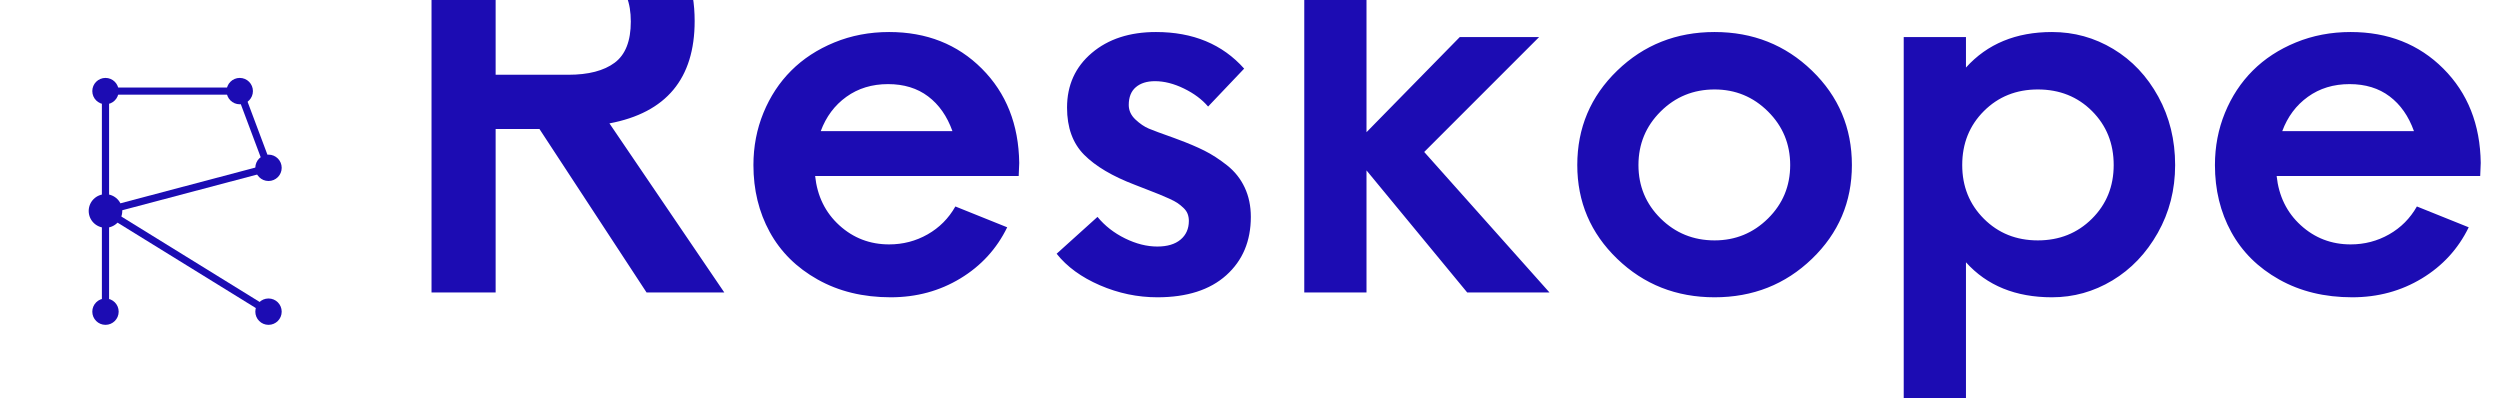
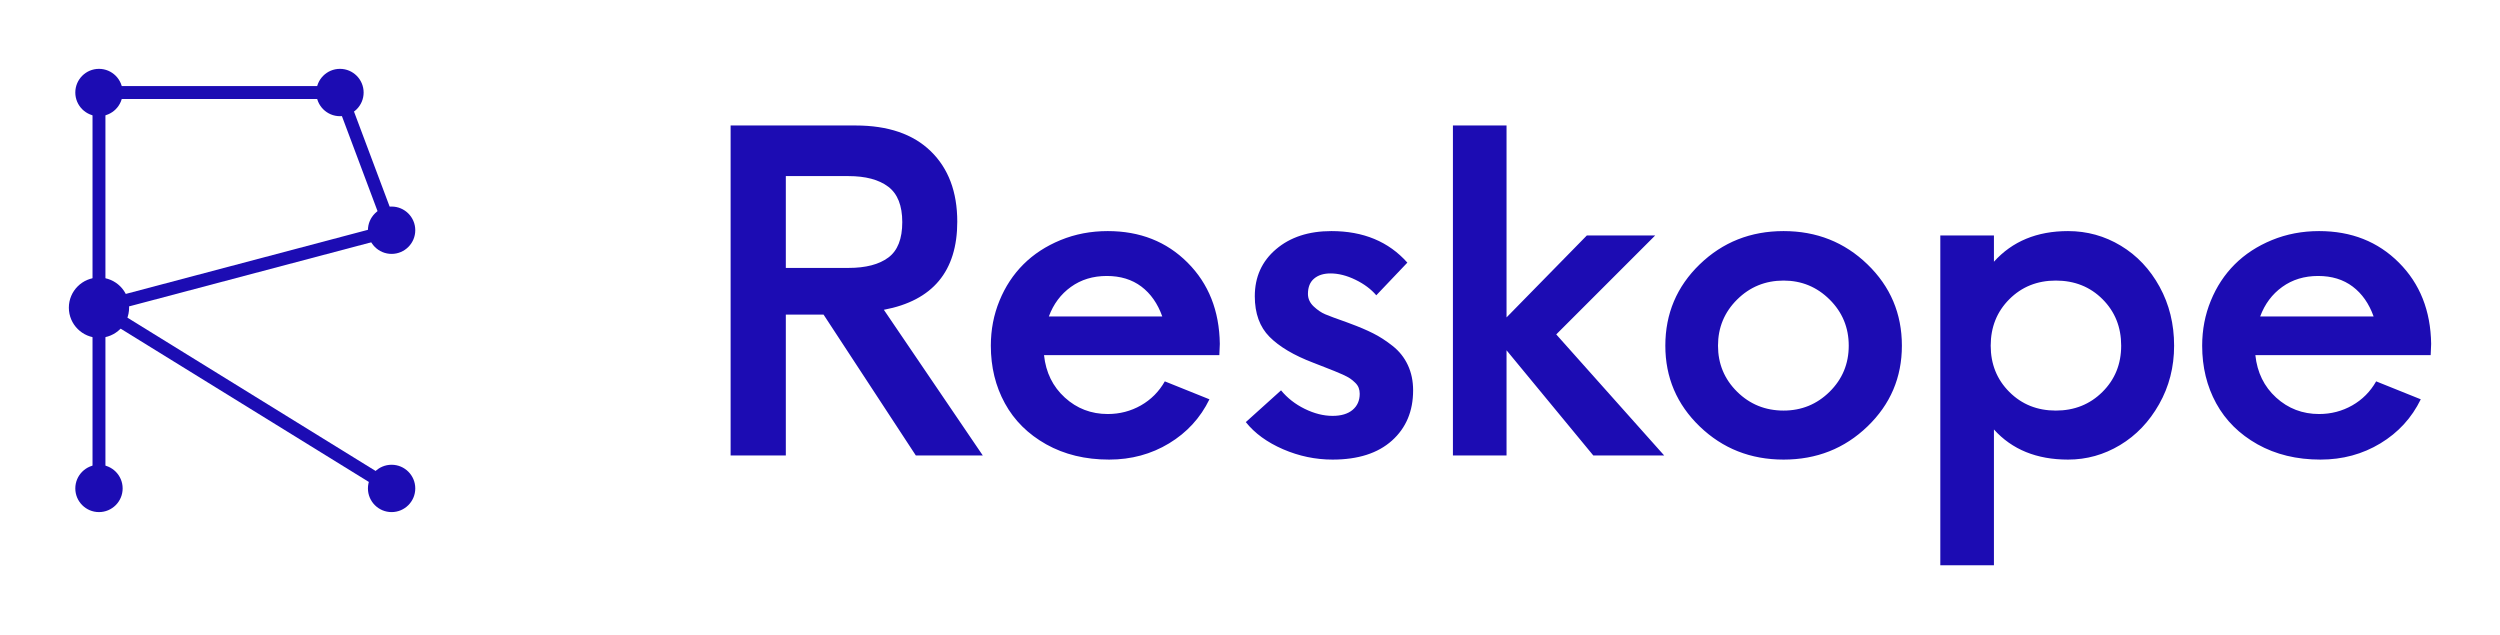
- <svg xmlns="http://www.w3.org/2000/svg" viewBox="-8 -8 1042.8 166.0" width="1042.8" height="166.0" role="img" aria-label="Reskope">
+ <svg xmlns="http://www.w3.org/2000/svg" viewBox="13 8.5 580.95 147.35" width="580.95" height="147.35" role="img" aria-label="Reskope">
  <g fill="none" stroke="#1C0CB3" stroke-width="3" stroke-linecap="round">
    <path d="M36 30L36 80" />
    <path d="M36 80L36 122" />
    <path d="M36 30L92 30" />
    <path d="M92 30L104 62" />
    <path d="M104 62L36 80" />
    <path d="M36 80L104 122" />
  </g>
  <g fill="#1C0CB3">
    <circle cx="36" cy="30" r="5.5" />
    <circle cx="92" cy="30" r="5.5" />
    <circle cx="104" cy="62" r="5.5" />
    <circle cx="36" cy="80" r="7" />
    <circle cx="36" cy="122" r="5.5" />
    <circle cx="104" cy="122" r="5.5" />
  </g>
-   <g transform="translate(155.84 114.00) scale(0.78)" fill="#1C0CB3">
-     <path d="M20.714 0.0V-204.857H98.286Q128.571 -204.857 145.0 -188.857Q161.429 -172.857 161.429 -145.143Q161.429 -99.0 115.857 -90.429L177.286 0.0H135.714L78.429 -87.429H55.0V0.0ZM55.0 -116.429H93.857Q110.0 -116.429 118.643 -122.857Q127.286 -129.286 127.286 -144.857Q127.286 -160.286 118.571 -166.857Q109.857 -173.429 93.857 -173.429H55.0Z M266.286 2.571Q244.143 2.571 227.214 -6.929Q210.286 -16.429 201.571 -32.357Q192.857 -48.286 192.857 -68.143Q192.857 -83.0 198.214 -96.071Q203.571 -109.143 213.071 -118.643Q222.571 -128.143 236.143 -133.714Q249.714 -139.286 265.429 -139.286Q295.429 -139.286 315.0 -119.714Q334.571 -100.143 335.0 -69.286L334.714 -62.286H225.857Q227.571 -46.143 238.786 -35.929Q250.0 -25.714 265.429 -25.714Q276.571 -25.714 286.0 -31.071Q295.429 -36.429 300.857 -46.0L328.571 -34.857Q320.143 -17.571 303.5 -7.5Q286.857 2.571 266.286 2.571ZM228.857 -86.286H299.286Q295.0 -98.286 286.286 -104.857Q277.571 -111.429 264.857 -111.429Q252.0 -111.429 242.571 -104.643Q233.143 -97.857 228.857 -86.286Z M408.857 2.571Q393 2.571 378.143 -3.857Q363.286 -10.286 355 -20.714L376.857 -40.429Q382.714 -33.286 391.571 -28.929Q400.429 -24.571 408.857 -24.571Q416.857 -24.571 421.286 -28.286Q425.714 -32.0 425.714 -38.286Q425.714 -40.286 425.071 -42.0Q424.429 -43.714 422.857 -45.214Q421.286 -46.714 419.714 -47.786Q418.143 -48.857 415.143 -50.214Q412.143 -51.571 410 -52.429Q407.857 -53.286 403.643 -54.929Q399.429 -56.571 396.857 -57.571Q378.857 -64.429 369.714 -73.643Q360.571 -82.857 360.571 -98.857Q360.571 -116.857 373.786 -128.071Q387 -139.286 408.143 -139.286Q437.857 -139.286 455.286 -119.714L436 -99.429Q431.143 -105.143 423.071 -109.071Q415 -113.0 407.571 -113.0Q401.143 -113.0 397.357 -109.786Q393.571 -106.571 393.571 -100.286Q393.571 -95.857 397.143 -92.5Q400.714 -89.143 404.286 -87.643Q407.857 -86.143 417.571 -82.714Q419.143 -82.143 419.857 -81.857Q428 -78.857 434 -75.857Q440 -72.857 446.143 -68.0Q452.286 -63.143 455.571 -56.143Q458.857 -49.143 458.857 -40.429Q458.857 -21.0 445.714 -9.214Q432.571 2.571 408.857 2.571Z M574.571 0.0 520.714 -65.286V0.0H487.429V-204.857H520.714V-85.714L570.571 -136.571H613.0L551.571 -75.143L618.571 0.0Z M633.429 -68.143Q633.429 -98.0 654.786 -118.643Q676.143 -139.286 706.857 -139.286Q737.571 -139.286 758.929 -118.643Q780.286 -98.0 780.286 -68.143Q780.286 -38.571 758.929 -18.0Q737.571 2.571 706.857 2.571Q676.143 2.571 654.786 -18.0Q633.429 -38.571 633.429 -68.143ZM706.857 -27.857Q723.571 -27.857 735.429 -39.571Q747.286 -51.286 747.286 -68.143Q747.286 -85.0 735.429 -96.786Q723.571 -108.571 706.857 -108.571Q689.857 -108.571 678.0 -96.786Q666.143 -85.0 666.143 -68.143Q666.143 -51.286 678.0 -39.571Q689.857 -27.857 706.857 -27.857Z M887.286 2.571Q858.143 2.571 841.286 -16.143V68.143H808.0V-136.571H841.286V-120.286Q858.429 -139.286 887.286 -139.286Q905.0 -139.286 920.071 -130.214Q935.143 -121.143 944.143 -104.714Q953.143 -88.286 953.143 -68.143Q953.143 -48.286 943.857 -31.857Q934.571 -15.429 919.571 -6.429Q904.571 2.571 887.286 2.571ZM839.286 -68.143Q839.286 -51.0 850.857 -39.429Q862.429 -27.857 879.714 -27.857Q897.0 -27.857 908.643 -39.429Q920.286 -51.0 920.286 -68.143Q920.286 -85.429 908.714 -97.0Q897.143 -108.571 879.714 -108.571Q862.429 -108.571 850.857 -97.0Q839.286 -85.429 839.286 -68.143Z M1047.857 2.571Q1025.714 2.571 1008.786 -6.929Q991.857 -16.429 983.143 -32.357Q974.429 -48.286 974.429 -68.143Q974.429 -83.0 979.786 -96.071Q985.143 -109.143 994.643 -118.643Q1004.143 -128.143 1017.714 -133.714Q1031.286 -139.286 1047.0 -139.286Q1077.0 -139.286 1096.571 -119.714Q1116.143 -100.143 1116.571 -69.286L1116.286 -62.286H1007.429Q1009.143 -46.143 1020.357 -35.929Q1031.571 -25.714 1047.0 -25.714Q1058.143 -25.714 1067.571 -31.071Q1077.0 -36.429 1082.429 -46.0L1110.143 -34.857Q1101.714 -17.571 1085.071 -7.5Q1068.429 2.571 1047.857 2.571ZM1010.429 -86.286H1080.857Q1076.571 -98.286 1067.857 -104.857Q1059.143 -111.429 1046.429 -111.429Q1033.571 -111.429 1024.143 -104.643Q1014.714 -97.857 1010.429 -86.286Z" />
-   </g>
+   <path fill="#1C0CB3" d="M182.78 114.34V37.66H211.81Q223.15 37.66 229.3 43.65Q235.45 49.64 235.45 60.01Q235.45 77.28 218.39 80.49L241.38 114.34H225.82L204.38 81.61H195.61V114.34ZM195.61 70.76H210.15Q216.2 70.76 219.43 68.35Q222.67 65.95 222.67 60.12Q222.67 54.34 219.4 51.88Q216.14 49.42 210.15 49.42H195.61Z M270.74 115.3Q262.45 115.3 256.11 111.75Q249.78 108.19 246.52 102.23Q243.25 96.27 243.25 88.83Q243.25 83.27 245.26 78.38Q247.26 73.49 250.82 69.93Q254.38 66.38 259.46 64.29Q264.54 62.2 270.42 62.2Q281.65 62.2 288.97 69.53Q296.3 76.86 296.46 88.41L296.35 91.03H255.61Q256.25 97.07 260.45 100.89Q264.64 104.71 270.42 104.71Q274.59 104.71 278.12 102.71Q281.65 100.7 283.68 97.12L294.05 101.29Q290.9 107.76 284.67 111.53Q278.44 115.3 270.74 115.3ZM256.73 82.04H283.09Q281.49 77.55 278.23 75.09Q274.96 72.63 270.2 72.63Q265.39 72.63 261.86 75.17Q258.33 77.71 256.73 82.04Z M322.66 115.3Q316.73 115.3 311.17 112.9Q305.61 110.49 302.5 106.59L310.69 99.21Q312.88 101.88 316.19 103.51Q319.51 105.14 322.66 105.14Q325.66 105.14 327.32 103.75Q328.97 102.36 328.97 100.01Q328.97 99.26 328.73 98.62Q328.49 97.98 327.9 97.42Q327.32 96.85 326.73 96.45Q326.14 96.05 325.02 95.54Q323.89 95.04 323.09 94.72Q322.29 94.39 320.71 93.78Q319.13 93.16 318.17 92.79Q311.43 90.22 308.01 86.77Q304.59 83.33 304.59 77.34Q304.59 70.6 309.54 66.4Q314.48 62.2 322.4 62.2Q333.52 62.2 340.04 69.53L332.82 77.12Q331 74.98 327.98 73.51Q324.96 72.04 322.18 72.04Q319.78 72.04 318.36 73.25Q316.94 74.45 316.94 76.8Q316.94 78.46 318.28 79.72Q319.62 80.97 320.95 81.53Q322.29 82.1 325.93 83.38Q326.51 83.59 326.78 83.7Q329.83 84.82 332.07 85.95Q334.32 87.07 336.62 88.89Q338.92 90.7 340.15 93.33Q341.38 95.95 341.38 99.21Q341.38 106.48 336.46 110.89Q331.54 115.3 322.66 115.3Z M383.25 114.34 363.09 89.9V114.34H350.63V37.66H363.09V82.26L381.75 63.22H397.63L374.64 86.21L399.72 114.34Z M399.99 88.83Q399.99 77.66 407.98 69.93Q415.98 62.2 427.47 62.2Q438.97 62.2 446.96 69.93Q454.96 77.66 454.96 88.83Q454.96 99.9 446.96 107.6Q438.97 115.3 427.47 115.3Q415.98 115.3 407.98 107.6Q399.99 99.9 399.99 88.83ZM427.47 103.91Q433.73 103.91 438.17 99.53Q442.61 95.14 442.61 88.83Q442.61 82.52 438.17 78.11Q433.73 73.7 427.47 73.7Q421.11 73.7 416.67 78.11Q412.23 82.52 412.23 88.83Q412.23 95.14 416.67 99.53Q421.11 103.91 427.47 103.91Z M493.57 115.3Q482.66 115.3 476.35 108.3V139.85H463.89V63.22H476.35V69.32Q482.76 62.2 493.57 62.2Q500.2 62.2 505.84 65.6Q511.48 69 514.85 75.14Q518.22 81.29 518.22 88.83Q518.22 96.27 514.74 102.42Q511.27 108.56 505.65 111.93Q500.04 115.3 493.57 115.3ZM475.6 88.83Q475.6 95.25 479.93 99.58Q484.26 103.91 490.73 103.91Q497.2 103.91 501.56 99.58Q505.92 95.25 505.92 88.83Q505.92 82.36 501.59 78.03Q497.26 73.7 490.73 73.7Q484.26 73.7 479.93 78.03Q475.6 82.36 475.6 88.83Z M552.23 115.3Q543.94 115.3 537.6 111.75Q531.27 108.19 528 102.23Q524.74 96.27 524.74 88.83Q524.74 83.27 526.75 78.38Q528.75 73.49 532.31 69.93Q535.87 66.38 540.95 64.29Q546.03 62.2 551.91 62.2Q563.14 62.2 570.46 69.53Q577.79 76.86 577.95 88.41L577.84 91.03H537.1Q537.74 97.07 541.93 100.89Q546.13 104.71 551.91 104.71Q556.08 104.71 559.61 102.71Q563.14 100.7 565.17 97.12L575.54 101.29Q572.39 107.76 566.16 111.53Q559.93 115.3 552.23 115.3ZM538.22 82.04H564.58Q562.98 77.55 559.71 75.09Q556.45 72.63 551.69 72.63Q546.88 72.63 543.35 75.17Q539.82 77.71 538.22 82.04Z" />
</svg>
